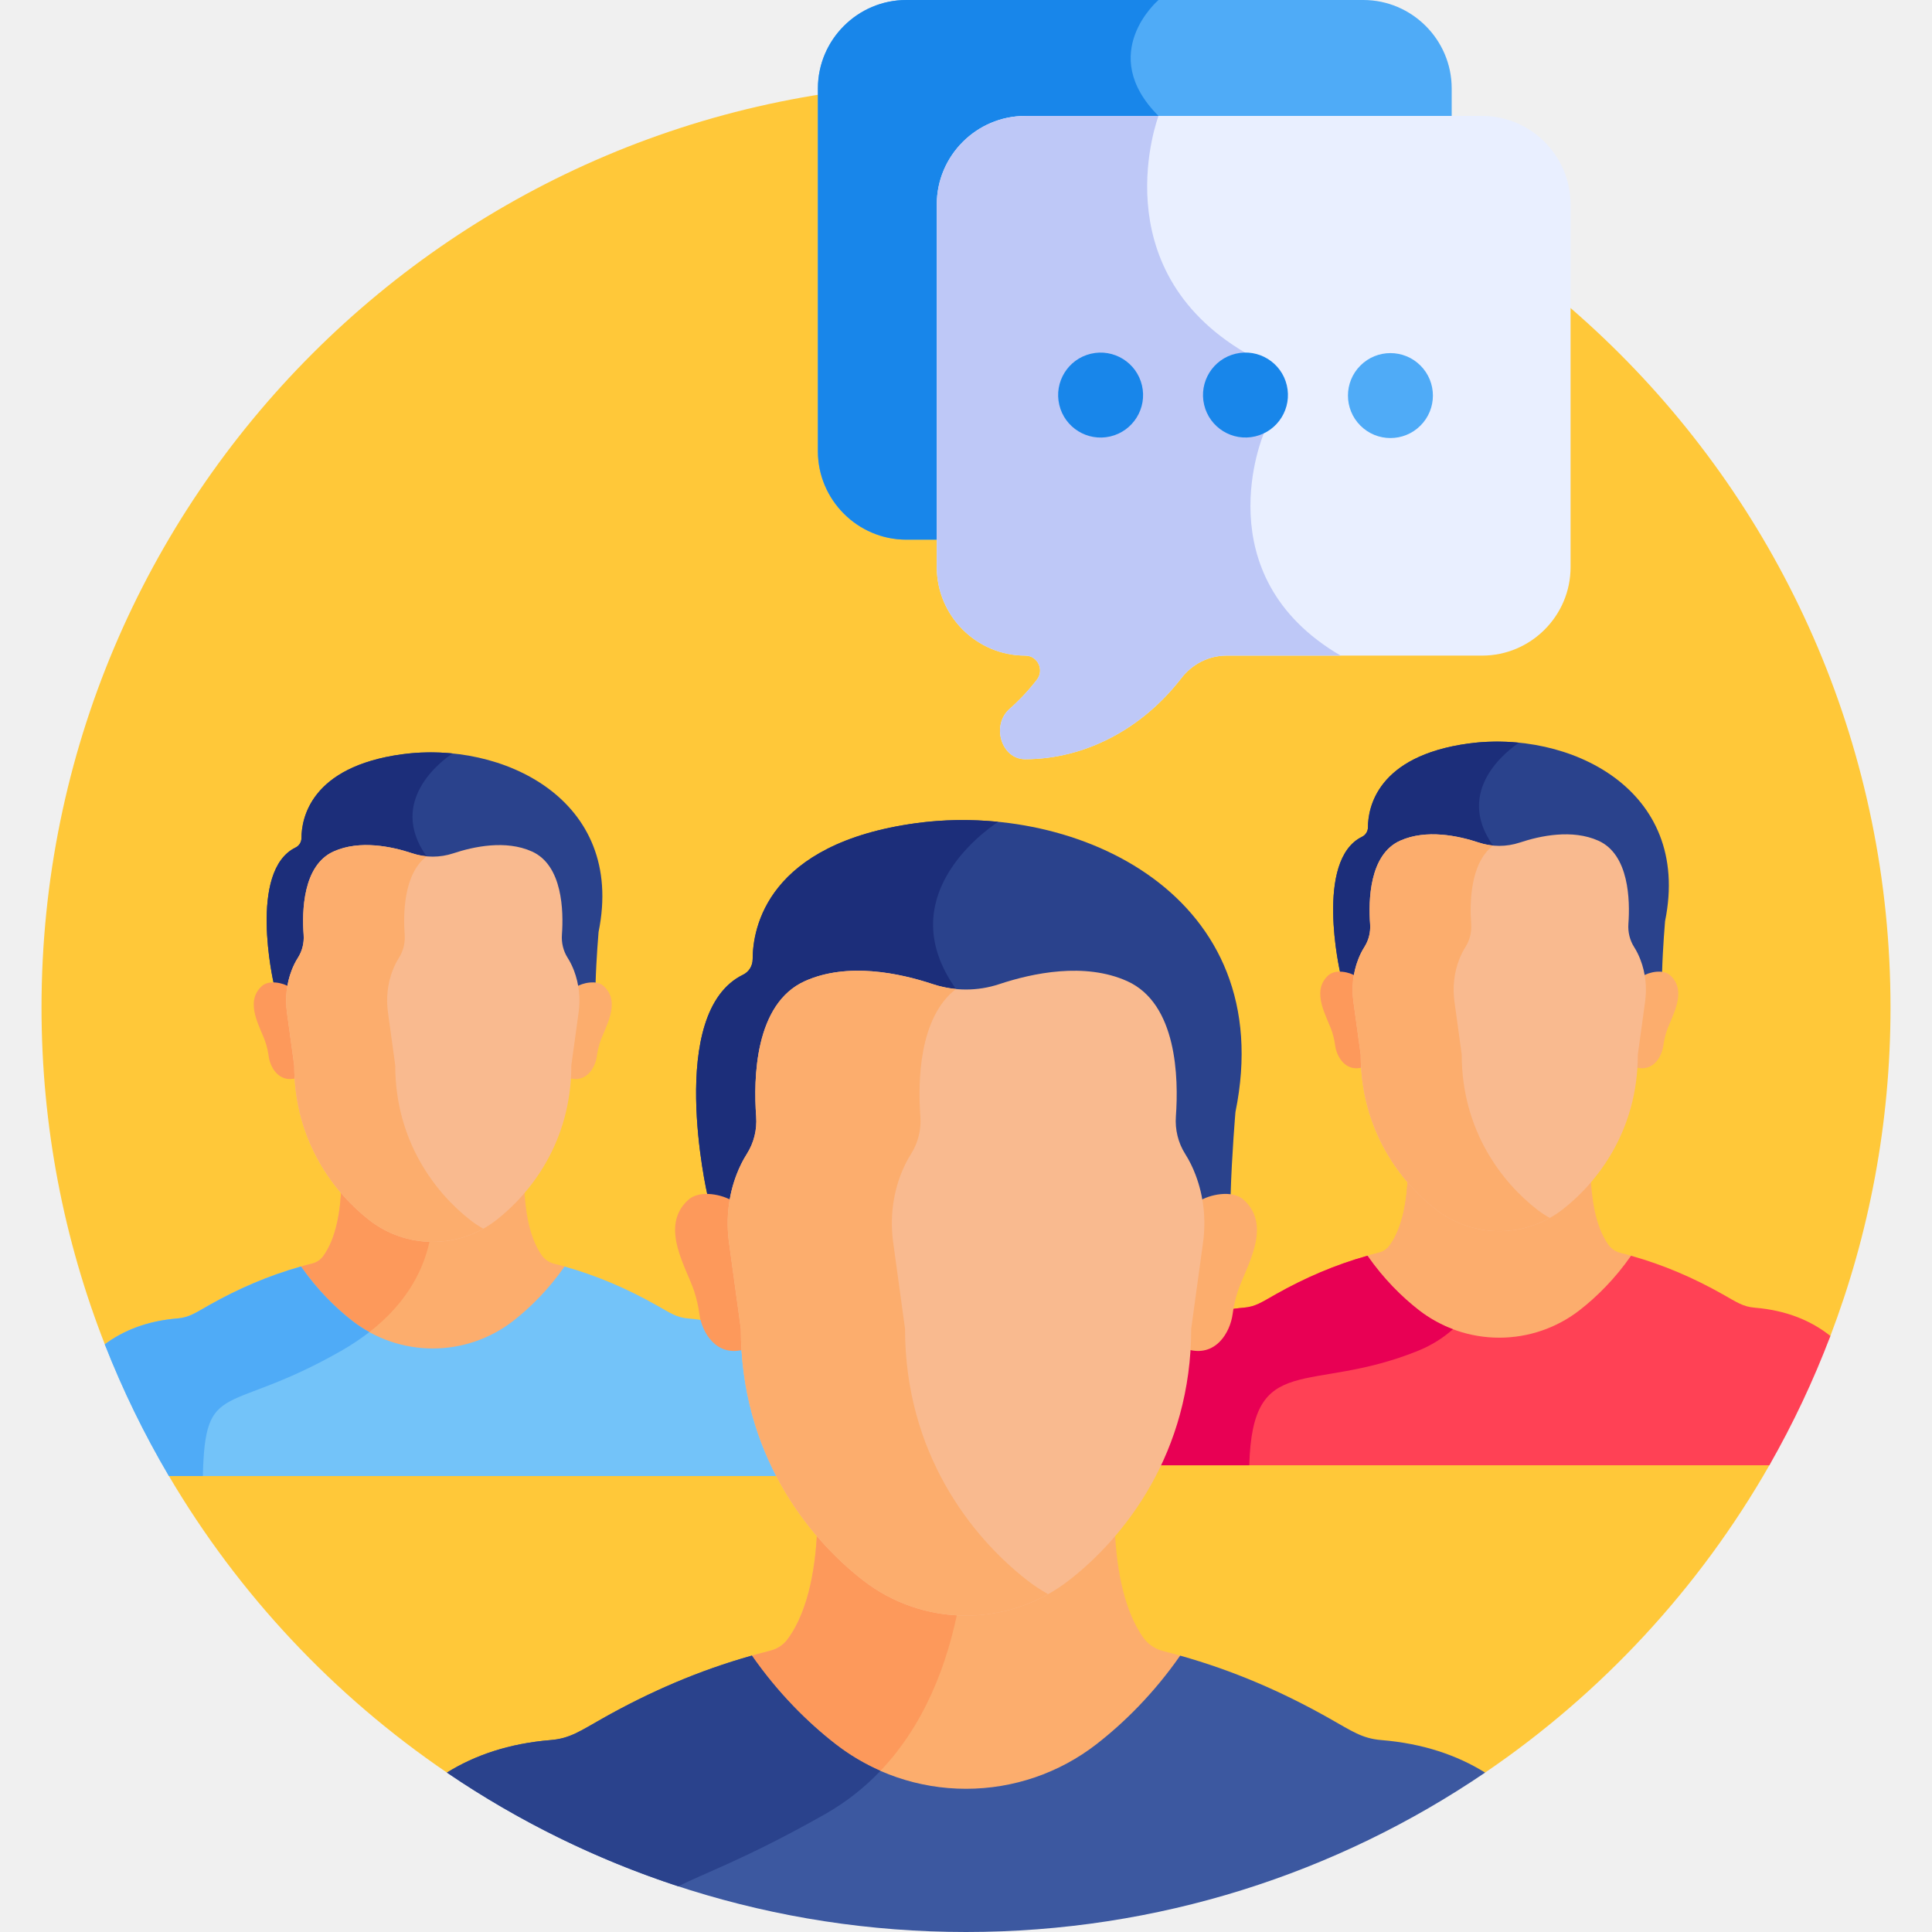
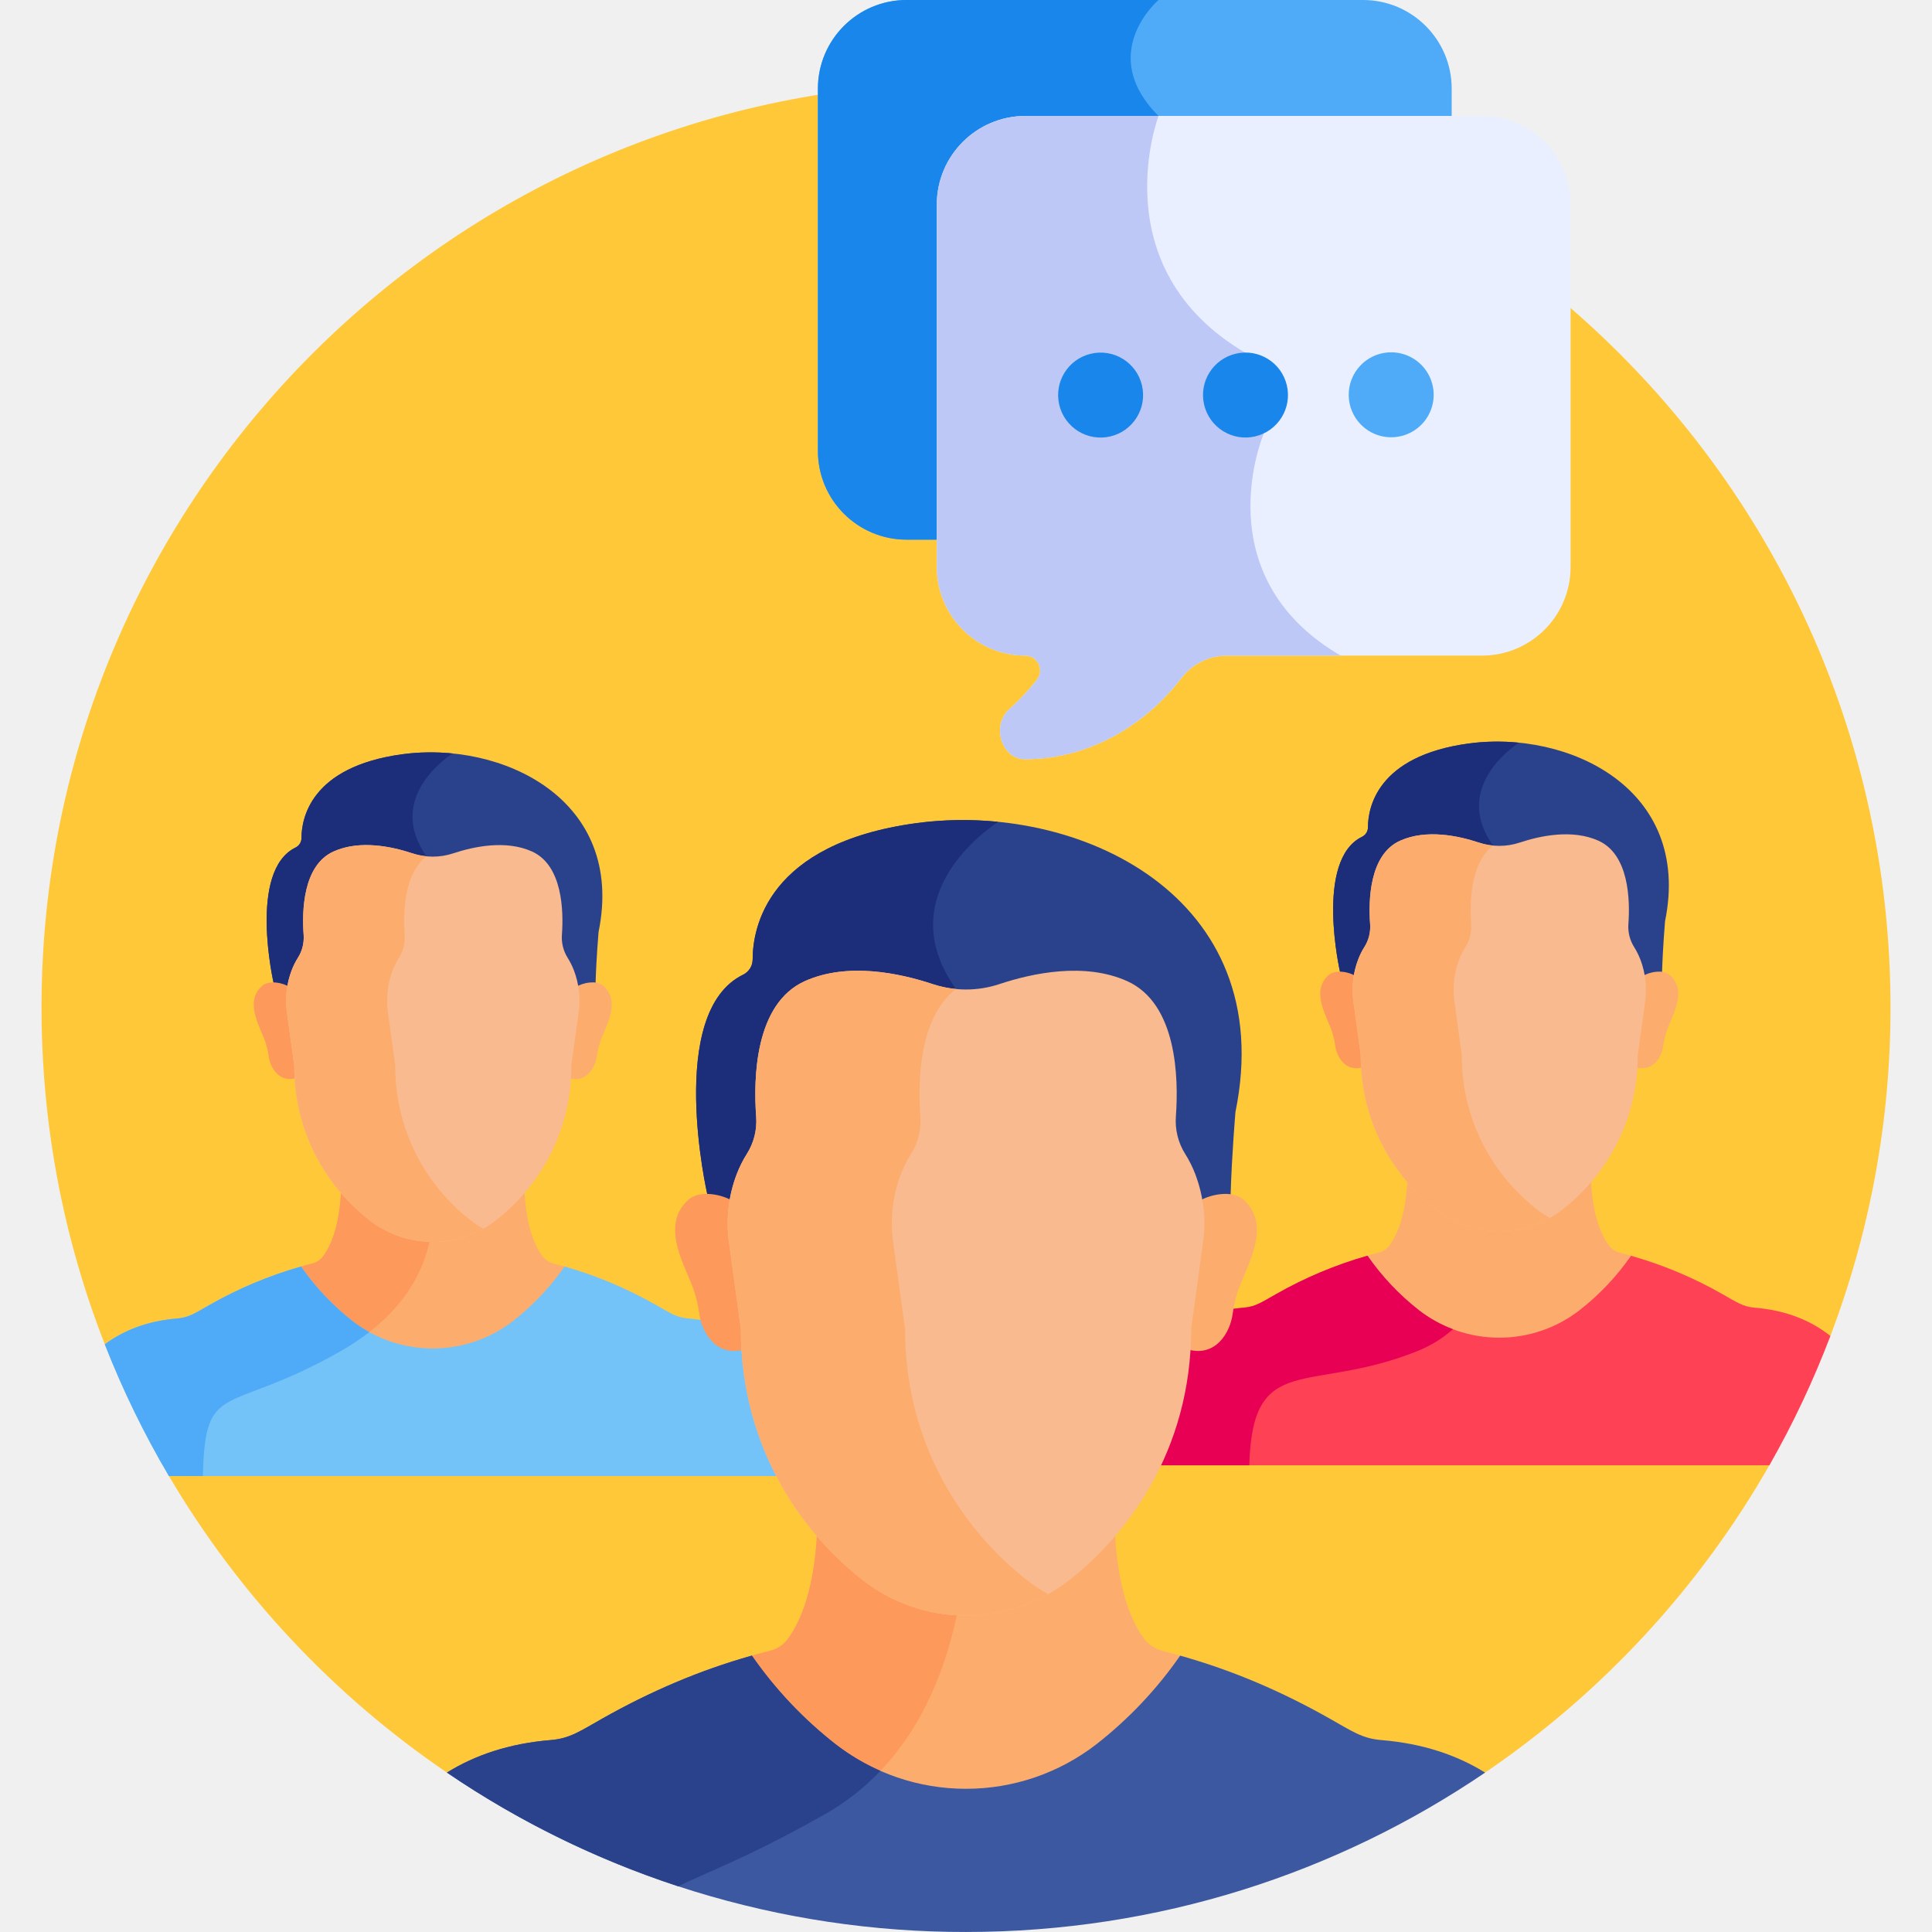
- <svg xmlns="http://www.w3.org/2000/svg" width="92" height="92" viewBox="0 0 92 92" fill="none">
+ <svg xmlns="http://www.w3.org/2000/svg" width="92" height="92" fill="none">
  <g clip-path="url(#clip0)">
-     <path d="M4.991 64.014L8.045 70.288C11.362 75.918 15.893 80.745 21.281 84.408H70.72C76.271 80.634 80.915 75.625 84.255 69.775L87.161 63.617C89.01 58.756 90.024 53.485 90.024 47.976C90.024 23.662 70.314 3.952 46 3.952C21.687 3.952 1.977 23.662 1.977 47.976C1.977 53.635 3.046 59.044 4.991 64.014Z" fill="#FFC839" />
-     <path d="M67.432 62.484C68.562 63.362 69.956 63.838 71.392 63.838C72.828 63.838 74.222 63.362 75.352 62.484C76.186 61.837 77.074 60.957 77.853 59.849C77.629 59.784 77.402 59.722 77.172 59.664C76.932 59.604 76.721 59.46 76.585 59.268C75.958 58.382 75.784 57.014 75.75 56.022C75.31 56.534 74.848 56.963 74.406 57.306C72.636 58.681 70.146 58.679 68.378 57.306C67.937 56.963 67.475 56.534 67.035 56.022C67 57.036 66.819 58.444 66.157 59.326C66.044 59.477 65.87 59.6 65.661 59.651C65.415 59.712 65.172 59.779 64.932 59.85C65.711 60.957 66.599 61.837 67.432 62.484Z" fill="#FCAD6D" />
-     <path d="M68.378 57.306C67.937 56.963 67.475 56.534 67.035 56.022C67 57.036 66.819 58.444 66.157 59.326C66.044 59.477 65.87 59.6 65.661 59.651C65.415 59.712 65.172 59.779 64.932 59.85C65.711 60.957 66.599 61.838 67.432 62.485C67.93 62.871 68.48 63.18 69.062 63.405C70.622 62.097 71.25 60.117 71.469 58.333C70.379 58.35 69.284 58.009 68.378 57.306Z" fill="#FCAD6D" />
-     <path d="M87.162 63.617C86.255 62.896 85.081 62.396 83.56 62.271C82.998 62.225 82.698 62.007 82.036 61.634C80.655 60.855 79.226 60.234 77.668 59.798C76.907 60.891 76.034 61.757 75.217 62.392C74.126 63.239 72.78 63.699 71.394 63.699C70.007 63.699 68.661 63.239 67.57 62.392C66.752 61.757 65.879 60.891 65.118 59.797C63.567 60.232 62.128 60.857 60.751 61.634C60.088 62.007 59.789 62.225 59.227 62.271C54.446 62.662 53.08 66.76 52.727 69.775H84.256C85.377 67.812 86.349 65.754 87.162 63.617Z" fill="#FF4155" />
-     <path d="M67.508 64.331C68.166 64.066 68.721 63.712 69.187 63.297C68.609 63.078 68.062 62.775 67.569 62.392C66.751 61.757 65.878 60.891 65.117 59.797C63.566 60.232 62.127 60.857 60.75 61.634C60.087 62.007 59.788 62.225 59.226 62.271C54.445 62.662 53.079 66.76 52.727 69.775H59.489C59.641 64.285 62.332 66.418 67.508 64.331Z" fill="#E80054" />
-     <path d="M16.721 62.949C17.83 63.81 19.199 64.278 20.608 64.278C22.018 64.278 23.386 63.81 24.495 62.949C25.32 62.308 26.2 61.435 26.97 60.335C26.778 60.28 26.584 60.227 26.388 60.178C26.148 60.118 25.937 59.973 25.801 59.781C25.174 58.896 25 57.528 24.966 56.535C24.526 57.048 24.064 57.477 23.622 57.819C21.852 59.194 19.362 59.192 17.594 57.819C17.153 57.477 16.691 57.048 16.251 56.535C16.216 57.55 16.035 58.957 15.373 59.84C15.26 59.99 15.086 60.114 14.877 60.165C14.665 60.218 14.454 60.274 14.246 60.334C15.015 61.434 15.896 62.308 16.721 62.949Z" fill="#FCAD6D" />
-     <path d="M20.508 58.845C19.476 58.824 18.451 58.483 17.594 57.818C17.153 57.476 16.691 57.047 16.251 56.534C16.216 57.549 16.035 58.956 15.373 59.839C15.26 59.989 15.086 60.112 14.877 60.164C14.665 60.217 14.454 60.273 14.246 60.333C15.016 61.434 15.896 62.307 16.721 62.948C16.977 63.147 17.247 63.323 17.528 63.479C19.499 61.973 20.261 60.26 20.508 58.845Z" fill="#FD995B" />
-     <path d="M32.774 62.785C32.212 62.739 31.913 62.521 31.25 62.147C29.87 61.369 28.44 60.748 26.883 60.311C26.122 61.405 25.249 62.271 24.431 62.906C23.34 63.753 21.994 64.213 20.608 64.213C19.221 64.213 17.875 63.753 16.784 62.906C15.967 62.271 15.093 61.404 14.332 60.31C12.781 60.746 11.342 61.371 9.965 62.147C9.303 62.521 9.004 62.739 8.441 62.785C7.003 62.903 5.876 63.357 4.99 64.015C5.844 66.197 6.869 68.293 8.045 70.289H39.273C38.921 67.273 37.556 63.176 32.774 62.785Z" fill="#73C3F9" />
-     <path d="M9.66 70.289C9.768 65.631 10.76 67.456 16.237 64.332C16.742 64.044 17.189 63.743 17.587 63.434C17.308 63.279 17.039 63.103 16.784 62.906C15.967 62.271 15.093 61.404 14.332 60.31C12.781 60.746 11.342 61.371 9.965 62.147C9.303 62.521 9.004 62.739 8.441 62.785C7.003 62.903 5.876 63.357 4.99 64.015C5.844 66.197 6.869 68.293 8.045 70.289H9.66Z" fill="#4FABF7" />
-     <path d="M39.516 83.24C41.366 84.676 43.649 85.456 46.001 85.456C48.352 85.456 50.634 84.676 52.484 83.24C53.844 82.184 55.293 80.748 56.565 78.944C56.179 78.831 55.789 78.722 55.393 78.623C55.003 78.525 54.661 78.291 54.44 77.979C53.42 76.54 53.137 74.316 53.082 72.703C52.366 73.536 51.616 74.233 50.898 74.79C48.022 77.024 43.975 77.021 41.102 74.79C40.385 74.233 39.634 73.536 38.918 72.703C38.862 74.352 38.568 76.639 37.492 78.074C37.308 78.318 37.026 78.518 36.686 78.602C36.264 78.707 35.848 78.823 35.435 78.945C36.708 80.748 38.157 82.184 39.516 83.24Z" fill="#FCAD6D" />
-     <path d="M45.654 76.457C44.04 76.387 42.443 75.832 41.102 74.79C40.385 74.233 39.634 73.536 38.918 72.703C38.862 74.352 38.568 76.639 37.492 78.074C37.308 78.318 37.026 78.518 36.686 78.602C36.264 78.707 35.848 78.823 35.435 78.945C36.708 80.748 38.157 82.184 39.516 83.24C40.195 83.766 40.932 84.204 41.709 84.548C44.037 82.231 45.144 79.158 45.654 76.457Z" fill="#FD995B" />
-     <path d="M63.295 81.824C61.052 80.558 58.729 79.549 56.198 78.84C54.961 80.617 53.542 82.025 52.214 83.056C50.441 84.433 48.254 85.181 46.001 85.181C43.747 85.181 41.559 84.433 39.787 83.056C38.458 82.024 37.039 80.616 35.803 78.839C33.282 79.547 30.943 80.562 28.705 81.824C27.628 82.431 27.142 82.785 26.228 82.86C24.235 83.023 22.61 83.584 21.281 84.409C28.328 89.199 36.837 92 46 92C55.164 92 63.673 89.199 70.72 84.409C69.391 83.584 67.766 83.023 65.772 82.86C64.859 82.785 64.373 82.431 63.295 81.824Z" fill="#3C58A0" />
-     <path d="M39.787 83.056C38.458 82.024 37.039 80.616 35.803 78.839C33.282 79.547 30.943 80.562 28.705 81.824C27.628 82.431 27.142 82.785 26.228 82.86C24.235 83.023 22.61 83.584 21.281 84.409C24.651 86.699 28.355 88.534 32.305 89.826C33.397 89.246 35.443 88.563 39.274 86.396C40.305 85.813 41.18 85.11 41.925 84.328C41.167 83.995 40.448 83.57 39.787 83.056Z" fill="#2A428C" />
-     <path d="M44.879 10C44.879 7.685 46.773 5.791 49.088 5.791H69.128V4.209C69.128 1.894 67.234 0 64.919 0H43.157C40.842 0 38.948 1.894 38.948 4.209V21.488C38.948 23.803 40.842 25.697 43.157 25.697H44.878V10H44.879Z" fill="#4FABF7" />
-     <path d="M55.168 0H43.157C40.842 0 38.948 1.894 38.948 4.209V21.488C38.948 23.803 40.842 25.697 43.157 25.697H44.878V10C44.878 7.685 46.772 5.791 49.087 5.791H55.079C55.132 5.617 55.168 5.522 55.168 5.522C52.182 2.536 55.168 0 55.168 0V0Z" fill="#1886EA" />
-     <path d="M70.58 5.521H48.819C46.504 5.521 44.609 7.416 44.609 9.731V27.01C44.609 29.325 46.504 31.219 48.819 31.219C49.41 31.219 49.738 31.898 49.376 32.366C48.991 32.865 48.559 33.33 48.079 33.753C47.184 34.541 47.687 36.158 48.822 36.154C51.707 36.145 54.411 34.681 56.252 32.296C56.769 31.625 57.556 31.219 58.403 31.219H70.58C72.895 31.219 74.789 29.325 74.789 27.009V9.731C74.79 7.416 72.895 5.521 70.58 5.521Z" fill="#E9EFFF" />
-     <path d="M48.819 5.522C46.504 5.522 44.609 7.416 44.609 9.731V27.01C44.609 29.325 46.504 31.219 48.819 31.219C49.41 31.219 49.738 31.898 49.376 32.367C48.991 32.865 48.559 33.331 48.079 33.753C47.184 34.542 47.687 36.158 48.822 36.155C51.707 36.146 54.411 34.681 56.252 32.296C56.769 31.625 57.556 31.219 58.403 31.219H63.84C57.299 27.397 60.173 20.664 60.173 20.664L59.318 16.808C52.418 12.762 55.167 5.521 55.167 5.521H48.819V5.522Z" fill="#BEC8F7" />
-     <path d="M52.875 20.782C53.962 20.525 54.635 19.435 54.378 18.348C54.121 17.261 53.032 16.588 51.945 16.845C50.858 17.102 50.185 18.192 50.442 19.279C50.699 20.366 51.788 21.038 52.875 20.782Z" fill="#1886EA" />
-     <path d="M59.774 20.78C60.861 20.523 61.533 19.433 61.276 18.346C61.02 17.259 59.93 16.586 58.843 16.843C57.756 17.1 57.083 18.19 57.34 19.277C57.597 20.364 58.687 21.037 59.774 20.78Z" fill="#1886EA" />
-     <path d="M67.641 20.267C68.431 19.477 68.431 18.197 67.641 17.407C66.851 16.617 65.57 16.617 64.781 17.407C63.991 18.197 63.991 19.477 64.781 20.267C65.57 21.057 66.851 21.057 67.641 20.267Z" fill="#4FABF7" />
-     <path d="M43.632 39.197C36.52 40.166 35.844 44.199 35.841 45.678C35.84 45.989 35.668 46.276 35.389 46.412C31.69 48.212 33.684 56.885 33.684 56.885C34.056 56.91 34.613 57.229 34.903 57.369C34.974 56.927 35.09 56.492 35.254 56.071C35.379 55.751 35.535 55.427 35.73 55.121C36.068 54.59 36.222 53.964 36.176 53.338C36.043 51.529 35.939 48.132 38.327 47.057C40.351 46.147 42.833 46.674 44.416 47.2C45.444 47.542 46.557 47.542 47.585 47.2C49.168 46.674 51.65 46.147 53.674 47.057C56.056 48.129 55.958 51.509 55.826 53.323C55.781 53.954 55.93 54.586 56.271 55.121C56.472 55.437 56.632 55.772 56.759 56.102C56.916 56.513 57.029 56.938 57.098 57.369C57.464 57.192 58.154 56.831 58.601 56.894C58.656 54.997 58.831 52.953 58.831 52.953C60.939 42.63 51.29 38.154 43.632 39.197Z" fill="#2A428C" />
-     <path d="M43.632 39.198C36.52 40.167 35.844 44.199 35.841 45.679C35.84 45.989 35.668 46.276 35.389 46.412C31.69 48.212 33.684 56.885 33.684 56.885C34.056 56.91 34.613 57.229 34.903 57.37C34.974 56.928 35.09 56.492 35.254 56.072C35.379 55.751 35.535 55.427 35.73 55.122C36.068 54.591 36.222 53.965 36.176 53.339C36.043 51.529 35.939 48.132 38.327 47.057C40.351 46.147 42.833 46.674 44.416 47.2C44.849 47.344 45.297 47.424 45.748 47.447C45.678 47.328 45.605 47.211 45.522 47.095C42.471 42.806 46.712 39.681 47.531 39.135C46.218 39.005 44.898 39.025 43.632 39.198Z" fill="#1C2E7A" />
-     <path d="M59.232 57.14C58.678 56.633 57.575 56.89 57.098 57.201C57.202 57.852 57.208 58.517 57.118 59.175L56.555 63.275C56.555 63.606 56.544 63.93 56.525 64.249C57.898 64.663 58.58 63.431 58.695 62.585C58.744 62.221 58.825 61.862 58.937 61.512C59.303 60.371 60.62 58.412 59.232 57.14Z" fill="#FCAD6D" />
-     <path d="M32.769 57.14C33.323 56.633 34.426 56.89 34.903 57.201C34.799 57.852 34.793 58.517 34.883 59.175L35.446 63.275C35.446 63.606 35.457 63.93 35.476 64.249C34.103 64.663 33.421 63.431 33.306 62.585C33.257 62.221 33.176 61.862 33.064 61.512C32.699 60.371 31.381 58.412 32.769 57.14Z" fill="#FD995B" />
-     <path d="M56.927 55.934C56.801 55.603 56.641 55.269 56.44 54.953C56.099 54.418 55.949 53.785 55.995 53.154C56.126 51.34 56.056 47.792 53.674 46.72C51.651 45.81 49.169 46.337 47.586 46.863C46.558 47.205 45.444 47.205 44.416 46.863C42.833 46.337 40.351 45.81 38.328 46.72C35.939 47.795 35.875 51.361 36.008 53.17C36.054 53.796 35.9 54.422 35.562 54.953C35.367 55.259 35.211 55.582 35.086 55.903C34.681 56.943 34.563 58.07 34.715 59.174L35.278 63.275C35.278 69.172 38.425 73.179 41.103 75.258C42.5 76.343 44.225 76.933 46.001 76.933C47.777 76.933 49.502 76.344 50.899 75.258C53.576 73.179 56.724 69.171 56.724 63.275L57.287 59.175C57.436 58.082 57.323 56.965 56.927 55.934Z" fill="#F9BA8F" />
-     <path d="M48.922 75.258C46.245 73.179 43.097 69.171 43.097 63.275L42.534 59.174C42.382 58.07 42.501 56.943 42.905 55.903C43.03 55.582 43.186 55.259 43.381 54.953C43.719 54.422 43.873 53.796 43.827 53.17C43.707 51.534 43.748 48.462 45.523 47.094C45.148 47.059 44.777 46.983 44.416 46.863C42.833 46.337 40.351 45.81 38.328 46.72C35.939 47.795 35.875 51.361 36.008 53.17C36.054 53.796 35.9 54.422 35.562 54.953C35.367 55.259 35.211 55.582 35.086 55.903C34.681 56.943 34.563 58.07 34.715 59.174L35.278 63.275C35.278 69.172 38.425 73.179 41.103 75.258C42.5 76.343 44.225 76.933 46.001 76.933C47.378 76.933 48.724 76.577 49.911 75.912C49.567 75.719 49.236 75.502 48.922 75.258Z" fill="#FCAD6D" />
-     <path d="M69.935 35.404C65.559 36.001 65.143 38.482 65.141 39.392C65.14 39.583 65.034 39.76 64.863 39.844C62.587 40.951 63.814 46.288 63.814 46.288C64.042 46.304 64.385 46.5 64.564 46.587C64.607 46.314 64.679 46.047 64.78 45.788C64.856 45.591 64.952 45.392 65.072 45.203C65.281 44.877 65.375 44.491 65.347 44.106C65.265 42.992 65.201 40.902 66.671 40.241C67.916 39.681 69.443 40.005 70.417 40.329C71.05 40.539 71.735 40.539 72.368 40.329C73.342 40.005 74.869 39.681 76.114 40.241C77.58 40.9 77.52 42.98 77.439 44.096C77.411 44.485 77.503 44.874 77.713 45.203C77.837 45.397 77.935 45.603 78.013 45.807C78.11 46.06 78.179 46.321 78.221 46.586C78.446 46.477 78.871 46.255 79.147 46.294C79.18 45.127 79.288 43.869 79.288 43.869C80.585 37.517 74.647 34.762 69.935 35.404Z" fill="#2A428C" />
-     <path d="M69.935 35.405C65.559 36.001 65.143 38.483 65.141 39.393C65.14 39.584 65.034 39.761 64.863 39.844C62.587 40.952 63.814 46.289 63.814 46.289C64.042 46.304 64.385 46.501 64.564 46.587C64.607 46.315 64.679 46.047 64.78 45.789C64.856 45.591 64.952 45.392 65.072 45.204C65.281 44.877 65.375 44.492 65.347 44.107C65.265 42.993 65.201 40.903 66.671 40.241C67.916 39.681 69.443 40.005 70.417 40.33C70.684 40.418 70.96 40.467 71.237 40.481C71.194 40.408 71.149 40.336 71.098 40.265C69.221 37.626 71.831 35.703 72.335 35.367C71.527 35.286 70.714 35.299 69.935 35.405Z" fill="#1C2E7A" />
-     <path d="M79.536 46.446C79.195 46.133 78.516 46.291 78.222 46.483C78.287 46.883 78.29 47.293 78.235 47.698L77.888 50.221C77.888 50.424 77.882 50.624 77.87 50.82C78.715 51.075 79.135 50.316 79.205 49.796C79.236 49.572 79.285 49.351 79.354 49.135C79.579 48.434 80.39 47.228 79.536 46.446Z" fill="#FCAD6D" />
-     <path d="M63.251 46.446C63.592 46.133 64.271 46.291 64.564 46.483C64.5 46.883 64.496 47.293 64.552 47.698L64.898 50.221C64.898 50.424 64.905 50.624 64.916 50.82C64.072 51.075 63.652 50.316 63.581 49.796C63.551 49.572 63.501 49.351 63.432 49.135C63.207 48.434 62.397 47.228 63.251 46.446Z" fill="#FD995B" />
-     <path d="M78.117 45.704C78.039 45.5 77.941 45.294 77.817 45.1C77.608 44.771 77.515 44.381 77.543 43.993C77.624 42.877 77.581 40.693 76.115 40.034C74.87 39.474 73.343 39.798 72.369 40.122C71.736 40.332 71.051 40.332 70.418 40.122C69.444 39.798 67.917 39.474 66.672 40.034C65.202 40.695 65.162 42.889 65.244 44.003C65.272 44.388 65.178 44.773 64.969 45.1C64.849 45.288 64.753 45.487 64.677 45.685C64.428 46.324 64.355 47.018 64.448 47.698L64.795 50.221C64.795 53.849 66.732 56.316 68.379 57.595C69.239 58.263 70.3 58.626 71.393 58.626C72.486 58.626 73.547 58.263 74.407 57.595C76.055 56.316 77.991 53.849 77.991 50.221L78.338 47.698C78.431 47.025 78.361 46.338 78.117 45.704Z" fill="#F9BA8F" />
-     <path d="M73.191 57.595C71.543 56.316 69.606 53.85 69.606 50.221L69.26 47.698C69.167 47.018 69.239 46.325 69.488 45.685C69.565 45.488 69.661 45.288 69.781 45.1C69.989 44.773 70.084 44.388 70.056 44.003C69.982 42.996 70.007 41.106 71.099 40.264C70.869 40.242 70.64 40.196 70.418 40.122C69.444 39.798 67.917 39.474 66.672 40.034C65.202 40.695 65.162 42.889 65.244 44.003C65.272 44.388 65.178 44.773 64.969 45.1C64.849 45.288 64.753 45.487 64.677 45.685C64.428 46.324 64.355 47.018 64.448 47.698L64.795 50.221C64.795 53.849 66.732 56.316 68.379 57.595C69.239 58.263 70.3 58.626 71.393 58.626C72.241 58.626 73.069 58.407 73.799 57.997C73.588 57.879 73.384 57.745 73.191 57.595Z" fill="#FCAD6D" />
-     <path d="M19.15 35.917C14.774 36.513 14.358 38.995 14.356 39.905C14.355 40.096 14.249 40.273 14.078 40.356C11.801 41.464 13.029 46.801 13.029 46.801C13.257 46.816 13.6 47.013 13.779 47.099C13.822 46.827 13.894 46.559 13.994 46.301C14.071 46.103 14.167 45.904 14.287 45.716C14.495 45.389 14.59 45.004 14.562 44.619C14.48 43.505 14.416 41.415 15.886 40.754C17.131 40.193 18.658 40.518 19.632 40.842C20.265 41.052 20.95 41.052 21.583 40.842C22.557 40.518 24.084 40.193 25.329 40.754C26.795 41.413 26.735 43.493 26.654 44.609C26.625 44.997 26.718 45.387 26.928 45.716C27.051 45.91 27.15 46.116 27.228 46.319C27.325 46.572 27.393 46.834 27.436 47.099C27.661 46.99 28.086 46.768 28.361 46.807C28.395 45.64 28.503 44.381 28.503 44.381C29.8 38.029 23.862 35.275 19.15 35.917Z" fill="#2A428C" />
-     <path d="M19.15 35.918C14.774 36.514 14.358 38.995 14.356 39.906C14.355 40.097 14.249 40.273 14.078 40.357C11.801 41.464 13.029 46.802 13.029 46.802C13.257 46.817 13.6 47.013 13.779 47.1C13.822 46.828 13.894 46.56 13.994 46.301C14.071 46.104 14.167 45.905 14.287 45.717C14.495 45.39 14.59 45.005 14.562 44.619C14.48 43.506 14.416 41.415 15.886 40.754C17.131 40.194 18.658 40.518 19.632 40.842C19.899 40.931 20.175 40.98 20.452 40.994C20.409 40.921 20.364 40.848 20.313 40.777C18.436 38.138 21.046 36.215 21.549 35.879C20.741 35.799 19.929 35.811 19.15 35.918Z" fill="#1C2E7A" />
-     <path d="M28.75 46.958C28.409 46.646 27.73 46.804 27.436 46.995C27.5 47.396 27.504 47.806 27.449 48.21L27.102 50.733C27.102 50.937 27.096 51.136 27.084 51.333C27.929 51.587 28.348 50.829 28.419 50.309C28.449 50.084 28.499 49.864 28.568 49.648C28.793 48.946 29.604 47.741 28.75 46.958Z" fill="#FCAD6D" />
-     <path d="M12.466 46.958C12.806 46.646 13.486 46.804 13.779 46.995C13.715 47.396 13.711 47.806 13.767 48.21L14.113 50.733C14.113 50.937 14.12 51.136 14.131 51.333C13.287 51.587 12.867 50.829 12.796 50.309C12.766 50.084 12.716 49.864 12.647 49.648C12.422 48.946 11.611 47.741 12.466 46.958Z" fill="#FD995B" />
-     <path d="M27.332 46.216C27.254 46.013 27.156 45.807 27.032 45.612C26.822 45.283 26.73 44.894 26.758 44.506C26.839 43.39 26.796 41.206 25.33 40.547C24.085 39.986 22.558 40.311 21.584 40.635C20.951 40.845 20.265 40.845 19.633 40.635C18.659 40.311 17.132 39.986 15.886 40.547C14.417 41.208 14.377 43.402 14.459 44.516C14.487 44.901 14.393 45.286 14.184 45.613C14.064 45.801 13.968 46 13.892 46.197C13.643 46.837 13.57 47.531 13.663 48.21L14.01 50.734C14.01 54.362 15.946 56.828 17.594 58.108C18.454 58.776 19.515 59.138 20.608 59.138C21.701 59.138 22.762 58.776 23.622 58.108C25.27 56.828 27.206 54.362 27.206 50.734L27.553 48.211C27.645 47.538 27.575 46.851 27.332 46.216Z" fill="#F9BA8F" />
-     <path d="M22.405 58.107C20.758 56.827 18.821 54.361 18.821 50.733L18.475 48.209C18.381 47.53 18.454 46.836 18.703 46.196C18.78 45.999 18.876 45.8 18.996 45.612C19.204 45.285 19.299 44.9 19.271 44.514C19.197 43.508 19.222 41.618 20.314 40.776C20.084 40.754 19.855 40.708 19.633 40.634C18.659 40.31 17.132 39.985 15.886 40.546C14.417 41.207 14.377 43.401 14.459 44.514C14.487 44.9 14.393 45.285 14.184 45.612C14.064 45.8 13.968 45.999 13.892 46.196C13.643 46.836 13.57 47.53 13.663 48.209L14.01 50.733C14.01 54.361 15.946 56.827 17.594 58.107C18.454 58.775 19.515 59.137 20.608 59.137C21.455 59.137 22.283 58.918 23.014 58.509C22.802 58.391 22.598 58.257 22.405 58.107Z" fill="#FCAD6D" />
+     <path d="M4.99 64.014l3.055 6.274a44.25 44.25 0 0013.236 14.12H70.72a44.246 44.246 0 0013.535-14.633l2.906-6.159a43.915 43.915 0 002.863-15.64c0-24.314-19.71-44.024-44.024-44.024-24.313 0-44.023 19.71-44.023 44.024 0 5.66 1.069 11.069 3.014 16.038z" fill="#FFC839" />
+     <path d="M67.432 62.484a6.456 6.456 0 003.96 1.354c1.436 0 2.83-.476 3.96-1.354a12.372 12.372 0 002.501-2.635 18.26 18.26 0 00-.68-.185 1.03 1.03 0 01-.588-.396c-.627-.886-.801-2.254-.835-3.246a9.32 9.32 0 01-1.344 1.284 4.923 4.923 0 01-6.028 0 9.32 9.32 0 01-1.343-1.284c-.035 1.014-.216 2.422-.878 3.304a.892.892 0 01-.496.325 17.41 17.41 0 00-.73.199 12.37 12.37 0 002.501 2.634z" fill="#FCAD6D" />
+     <path d="M68.378 57.306a9.32 9.32 0 01-1.343-1.284c-.035 1.014-.216 2.422-.878 3.304a.892.892 0 01-.496.325 17.41 17.41 0 00-.73.199 12.374 12.374 0 002.501 2.635 6.432 6.432 0 001.63.92c1.56-1.308 2.188-3.288 2.407-5.072a4.907 4.907 0 01-3.09-1.027z" fill="#FCAD6D" />
+     <path d="M87.162 63.617c-.907-.72-2.081-1.221-3.602-1.346-.562-.046-.862-.264-1.524-.637a19.5 19.5 0 00-4.368-1.836 11.937 11.937 0 01-2.451 2.594 6.235 6.235 0 01-3.823 1.307 6.235 6.235 0 01-3.824-1.307 11.945 11.945 0 01-2.452-2.595 19.664 19.664 0 00-4.367 1.837c-.663.373-.962.591-1.524.637-4.781.391-6.147 4.489-6.5 7.504h31.53a43.853 43.853 0 002.905-6.159z" fill="#FF4155" />
+     <path d="M67.508 64.33a5.723 5.723 0 001.68-1.033 6.204 6.204 0 01-1.62-.905 11.945 11.945 0 01-2.45-2.595 19.663 19.663 0 00-4.368 1.837c-.663.373-.962.591-1.524.637-4.781.391-6.147 4.489-6.5 7.504h6.763c.152-5.49 2.843-3.357 8.02-5.444z" fill="#E80054" />
+     <path d="M16.721 62.949a6.338 6.338 0 003.887 1.329c1.41 0 2.778-.468 3.887-1.33a12.136 12.136 0 002.475-2.613 18.69 18.69 0 00-.582-.157 1.03 1.03 0 01-.587-.397c-.627-.885-.801-2.253-.835-3.246a9.32 9.32 0 01-1.344 1.284 4.923 4.923 0 01-6.028 0 9.31 9.31 0 01-1.343-1.284c-.035 1.015-.216 2.422-.878 3.305a.89.89 0 01-.496.325c-.212.053-.423.11-.63.169a12.15 12.15 0 002.474 2.615z" fill="#FCAD6D" />
+     <path d="M20.508 58.845a4.903 4.903 0 01-2.914-1.027 9.31 9.31 0 01-1.343-1.284c-.035 1.015-.216 2.422-.878 3.305a.892.892 0 01-.496.325c-.212.053-.423.11-.63.169.769 1.1 1.65 1.974 2.474 2.615.256.199.526.375.807.531 1.97-1.506 2.733-3.219 2.98-4.634z" fill="#FD995B" />
+     <path d="M32.774 62.785c-.562-.046-.861-.264-1.524-.638-1.38-.778-2.81-1.4-4.367-1.836a11.944 11.944 0 01-2.452 2.595 6.235 6.235 0 01-3.823 1.307 6.236 6.236 0 01-3.824-1.307 11.939 11.939 0 01-2.451-2.596 19.673 19.673 0 00-4.368 1.837c-.662.374-.961.592-1.524.638-1.438.118-2.565.572-3.45 1.23a43.838 43.838 0 003.054 6.274h31.228c-.352-3.016-1.718-7.113-6.499-7.504z" fill="#73C3F9" />
+     <path d="M9.66 70.289c.108-4.658 1.1-2.834 6.577-5.957.505-.288.952-.59 1.35-.898a6.2 6.2 0 01-.803-.528 11.938 11.938 0 01-2.451-2.596 19.692 19.692 0 00-4.368 1.837c-.662.374-.961.592-1.524.638-1.438.118-2.565.572-3.45 1.23a43.845 43.845 0 003.054 6.274H9.66z" fill="#4FABF7" />
+     <path d="M39.516 83.24a10.573 10.573 0 006.485 2.216c2.35 0 4.633-.78 6.483-2.216a20.256 20.256 0 004.081-4.296 30.217 30.217 0 00-1.172-.321 1.674 1.674 0 01-.953-.644c-1.02-1.439-1.303-3.663-1.358-5.276a15.136 15.136 0 01-2.184 2.087 8.002 8.002 0 01-9.796 0 15.136 15.136 0 01-2.184-2.087c-.056 1.649-.35 3.936-1.426 5.37a1.45 1.45 0 01-.806.53c-.422.104-.838.22-1.25.342a20.269 20.269 0 004.08 4.295z" fill="#FCAD6D" />
+     <path d="M45.654 76.457a7.97 7.97 0 01-4.552-1.667 15.136 15.136 0 01-2.184-2.087c-.056 1.649-.35 3.936-1.426 5.37a1.449 1.449 0 01-.806.53c-.422.104-.838.22-1.25.342a20.261 20.261 0 004.08 4.295c.679.526 1.416.964 2.193 1.308 2.328-2.317 3.435-5.39 3.945-8.091z" fill="#FD995B" />
+     <path d="M63.295 81.824c-2.243-1.266-4.566-2.275-7.097-2.984a19.409 19.409 0 01-3.984 4.216 10.132 10.132 0 01-6.213 2.125 10.13 10.13 0 01-6.214-2.125 19.409 19.409 0 01-3.984-4.217c-2.521.708-4.86 1.723-7.098 2.985-1.077.607-1.563.962-2.477 1.036-1.993.163-3.618.724-4.947 1.549a43.818 43.818 0 0024.72 7.59c9.163 0 17.672-2.8 24.719-7.59-1.329-.825-2.954-1.386-4.948-1.549-.913-.075-1.4-.429-2.477-1.036z" fill="#3C58A0" />
+     <path d="M39.787 83.056a19.409 19.409 0 01-3.984-4.217c-2.521.708-4.86 1.723-7.098 2.985-1.077.607-1.563.962-2.477 1.036-1.993.163-3.618.724-4.947 1.549a43.874 43.874 0 0011.024 5.417c1.092-.58 3.138-1.263 6.97-3.43a11.382 11.382 0 002.65-2.068 10.093 10.093 0 01-2.138-1.272z" fill="#2A428C" />
+     <path d="M44.879 10a4.221 4.221 0 014.209-4.21h20.04V4.21A4.222 4.222 0 0064.92 0H43.157a4.222 4.222 0 00-4.209 4.21v17.278a4.222 4.222 0 004.21 4.21h1.72V10z" fill="#4FABF7" />
+     <path d="M55.168 0h-12.01a4.222 4.222 0 00-4.21 4.21v17.278a4.222 4.222 0 004.21 4.21h1.72V10a4.222 4.222 0 014.21-4.21h5.99c.054-.173.09-.268.09-.268-2.986-2.986 0-5.522 0-5.522z" fill="#1886EA" />
+     <path d="M70.58 5.521H48.82a4.222 4.222 0 00-4.21 4.21V27.01a4.222 4.222 0 004.21 4.209c.591 0 .92.68.557 1.147a9.975 9.975 0 01-1.297 1.387c-.895.788-.392 2.405.743 2.401 2.885-.009 5.59-1.473 7.43-3.858a2.722 2.722 0 012.15-1.077H70.58a4.221 4.221 0 004.21-4.21V9.731a4.22 4.22 0 00-4.21-4.21z" fill="#E9EFFF" />
+     <path d="M48.819 5.522a4.222 4.222 0 00-4.21 4.209V27.01a4.222 4.222 0 004.21 4.209c.591 0 .92.68.557 1.148a9.975 9.975 0 01-1.297 1.386c-.895.789-.392 2.405.743 2.402 2.885-.01 5.59-1.474 7.43-3.86a2.722 2.722 0 012.15-1.076h5.438c-6.54-3.822-3.667-10.555-3.667-10.555l-.855-3.856c-6.9-4.046-4.15-11.287-4.15-11.287h-6.35z" fill="#BEC8F7" />
+     <path d="M52.875 20.782a2.022 2.022 0 10-.93-3.937 2.022 2.022 0 00.93 3.937zm6.899-.002a2.022 2.022 0 10-.93-3.937 2.022 2.022 0 00.93 3.937z" fill="#1886EA" />
+     <path d="M67.64 20.267a2.023 2.023 0 10-2.86-2.86 2.023 2.023 0 002.86 2.86z" fill="#4FABF7" />
+     <path d="M43.632 39.197c-7.112.97-7.788 5.002-7.791 6.481 0 .31-.173.598-.452.734-3.7 1.8-1.705 10.473-1.705 10.473.372.025.93.344 1.22.484.07-.442.186-.877.35-1.298.125-.32.28-.644.476-.95.338-.53.492-1.157.446-1.783-.133-1.81-.237-5.206 2.151-6.281 2.024-.91 4.506-.383 6.089.143a5.027 5.027 0 003.17 0c1.582-.526 4.064-1.053 6.088-.143 2.382 1.072 2.284 4.452 2.152 6.266-.045.63.104 1.263.445 1.798a5.5 5.5 0 01.488.981c.157.411.27.836.339 1.267.366-.177 1.056-.538 1.503-.475.055-1.897.23-3.941.23-3.941C60.94 42.63 51.29 38.154 43.632 39.197z" fill="#2A428C" />
+     <path d="M43.632 39.198c-7.112.969-7.788 5.001-7.791 6.48a.813.813 0 01-.452.734c-3.7 1.8-1.705 10.473-1.705 10.473.372.025.93.344 1.22.485.07-.442.186-.878.35-1.298.125-.32.28-.645.476-.95a2.92 2.92 0 00.446-1.783c-.133-1.81-.237-5.207 2.151-6.282 2.024-.91 4.506-.383 6.089.143a5.02 5.02 0 001.332.247 4.607 4.607 0 00-.226-.352c-3.05-4.289 1.19-7.414 2.009-7.96a16.739 16.739 0 00-3.899.063z" fill="#1C2E7A" />
+     <path d="M59.232 57.14c-.554-.507-1.657-.25-2.134.06.104.652.11 1.317.02 1.975l-.563 4.1c0 .33-.01.655-.03.974 1.373.414 2.055-.818 2.17-1.664.05-.364.13-.723.242-1.073.366-1.141 1.683-3.1.295-4.372z" fill="#FCAD6D" />
+     <path d="M32.77 57.14c.553-.507 1.656-.25 2.133.06a6.698 6.698 0 00-.02 1.975l.563 4.1c0 .33.01.655.03.974-1.373.414-2.055-.818-2.17-1.664a6.296 6.296 0 00-.242-1.073c-.365-1.141-1.683-3.1-.295-4.372z" fill="#FD995B" />
+     <path d="M56.927 55.934a5.458 5.458 0 00-.487-.981 2.947 2.947 0 01-.445-1.799c.131-1.814.06-5.362-2.321-6.434-2.023-.91-4.505-.383-6.088.143a5.03 5.03 0 01-3.17 0c-1.583-.526-4.065-1.053-6.088-.143-2.389 1.075-2.453 4.64-2.32 6.45a2.917 2.917 0 01-.446 1.783c-.195.306-.351.63-.476.95a6.555 6.555 0 00-.371 3.271l.563 4.101c0 5.897 3.148 9.904 5.825 11.983A7.988 7.988 0 0046 76.933c1.776 0 3.5-.59 4.898-1.675 2.677-2.079 5.825-6.087 5.825-11.983l.563-4.1a6.567 6.567 0 00-.36-3.241z" fill="#F9BA8F" />
+     <path d="M48.922 75.258c-2.677-2.079-5.825-6.087-5.825-11.983l-.563-4.101a6.555 6.555 0 01.371-3.271c.125-.32.28-.644.476-.95a2.92 2.92 0 00.446-1.783c-.12-1.636-.079-4.708 1.696-6.076a5.014 5.014 0 01-1.107-.23c-1.583-.527-4.065-1.054-6.088-.144-2.389 1.075-2.453 4.64-2.32 6.45a2.917 2.917 0 01-.446 1.783c-.195.306-.351.63-.476.95a6.555 6.555 0 00-.371 3.271l.563 4.101c0 5.897 3.148 9.904 5.825 11.983a7.998 7.998 0 008.808.653 7.919 7.919 0 01-.989-.653z" fill="#FCAD6D" />
+     <path d="M69.935 35.404c-4.376.597-4.792 3.078-4.794 3.988a.501.501 0 01-.278.452c-2.276 1.107-1.05 6.444-1.05 6.444.23.016.572.212.75.299.044-.273.116-.54.217-.8.076-.196.172-.395.292-.584.209-.327.303-.712.275-1.097-.082-1.114-.146-3.204 1.324-3.865 1.245-.56 2.772-.236 3.746.088a3.09 3.09 0 001.95 0c.975-.324 2.502-.648 3.747-.088 1.466.66 1.406 2.74 1.325 3.855-.028.389.064.778.274 1.107.124.194.222.4.3.604.097.253.166.514.208.78.225-.11.65-.332.925-.293.034-1.167.142-2.425.142-2.425 1.297-6.352-4.64-9.107-9.353-8.465z" fill="#2A428C" />
+     <path d="M69.935 35.405c-4.376.596-4.792 3.078-4.794 3.988a.5.5 0 01-.278.451c-2.276 1.108-1.05 6.445-1.05 6.445.23.015.572.212.75.298.044-.272.116-.54.217-.798.076-.198.172-.397.292-.585.209-.327.303-.712.275-1.097-.082-1.114-.146-3.204 1.324-3.866 1.245-.56 2.772-.236 3.746.089.267.088.543.137.82.151a2.888 2.888 0 00-.139-.216c-1.877-2.64.733-4.562 1.237-4.898a10.28 10.28 0 00-2.4.038z" fill="#1C2E7A" />
+     <path d="M79.536 46.446c-.341-.313-1.02-.154-1.314.037.065.4.068.81.013 1.215l-.347 2.523c0 .203-.006.403-.018.599.845.255 1.265-.504 1.335-1.024.03-.224.08-.445.15-.66.224-.702 1.035-1.908.18-2.69z" fill="#FCAD6D" />
+     <path d="M63.25 46.446c.342-.313 1.02-.154 1.314.037-.064.4-.068.81-.012 1.215l.346 2.523c0 .203.007.403.018.599-.844.255-1.264-.504-1.335-1.024a3.87 3.87 0 00-.149-.66c-.225-.702-1.035-1.908-.181-2.69z" fill="#FD995B" />
+     <path d="M78.117 45.704a3.37 3.37 0 00-.3-.604 1.813 1.813 0 01-.274-1.107c.081-1.116.038-3.3-1.428-3.96-1.245-.56-2.772-.235-3.746.089a3.1 3.1 0 01-1.951 0c-.974-.324-2.501-.648-3.746-.088-1.47.661-1.51 2.855-1.428 3.969.028.385-.066.77-.275 1.097-.12.188-.216.387-.292.585a4.033 4.033 0 00-.229 2.013l.347 2.523c0 3.629 1.937 6.095 3.584 7.374a4.916 4.916 0 003.014 1.03 4.915 4.915 0 003.014-1.03c1.648-1.28 3.584-3.745 3.584-7.374l.347-2.523a4.03 4.03 0 00-.22-1.994z" fill="#F9BA8F" />
+     <path d="M73.19 57.595c-1.647-1.28-3.584-3.745-3.584-7.373l-.346-2.524a4.035 4.035 0 01.228-2.013c.077-.197.173-.397.293-.585a1.8 1.8 0 00.275-1.097c-.074-1.007-.049-2.897 1.043-3.739a3.078 3.078 0 01-.681-.142c-.974-.324-2.501-.648-3.746-.088-1.47.661-1.51 2.855-1.428 3.969.028.385-.066.77-.275 1.097-.12.188-.216.387-.292.585a4.033 4.033 0 00-.229 2.013l.347 2.523c0 3.629 1.937 6.095 3.584 7.374a4.916 4.916 0 005.42.402 4.898 4.898 0 01-.608-.402z" fill="#FCAD6D" />
+     <path d="M19.15 35.917c-4.376.596-4.792 3.078-4.794 3.988a.501.501 0 01-.278.451c-2.277 1.108-1.05 6.445-1.05 6.445.23.015.572.212.75.298.044-.272.116-.54.216-.798.077-.198.173-.397.293-.585a1.8 1.8 0 00.275-1.097c-.082-1.114-.146-3.204 1.324-3.865 1.245-.56 2.772-.236 3.746.088a3.09 3.09 0 001.95 0c.975-.324 2.502-.649 3.747-.088 1.466.659 1.406 2.739 1.325 3.855-.029.388.064.778.274 1.107.123.194.222.4.3.603.096.253.165.515.208.78.225-.11.65-.331.925-.292.034-1.167.142-2.426.142-2.426 1.297-6.352-4.64-9.106-9.353-8.464z" fill="#2A428C" />
+     <path d="M19.15 35.918c-4.376.596-4.792 3.077-4.794 3.988a.501.501 0 01-.278.451c-2.277 1.107-1.05 6.445-1.05 6.445.23.015.572.211.75.298.044-.272.116-.54.216-.799.077-.197.173-.396.293-.584.208-.327.303-.712.275-1.098-.082-1.113-.146-3.204 1.324-3.865 1.245-.56 2.772-.236 3.746.088.267.089.543.138.82.152a2.835 2.835 0 00-.139-.217c-1.877-2.639.733-4.562 1.236-4.898-.808-.08-1.62-.068-2.399.039z" fill="#1C2E7A" />
+     <path d="M28.75 46.958c-.341-.312-1.02-.154-1.314.037.064.4.068.81.013 1.215l-.347 2.523c0 .204-.006.403-.018.6.845.254 1.264-.504 1.335-1.024.03-.225.08-.445.15-.66.224-.703 1.035-1.908.18-2.69z" fill="#FCAD6D" />
+     <path d="M12.466 46.958c.34-.312 1.02-.154 1.313.037-.064.4-.068.81-.012 1.215l.346 2.523c0 .204.007.403.018.6-.845.254-1.264-.504-1.335-1.024a3.871 3.871 0 00-.149-.66c-.225-.703-1.036-1.908-.181-2.69z" fill="#FD995B" />
+     <path d="M27.332 46.216a3.37 3.37 0 00-.3-.604 1.814 1.814 0 01-.274-1.106c.081-1.116.038-3.3-1.428-3.96-1.245-.56-2.772-.235-3.746.089a3.1 3.1 0 01-1.951 0c-.974-.324-2.501-.649-3.747-.088-1.47.66-1.509 2.855-1.427 3.969.028.385-.066.77-.275 1.097-.12.188-.216.387-.292.584a4.036 4.036 0 00-.229 2.013l.347 2.524c0 3.628 1.936 6.094 3.584 7.374a4.916 4.916 0 003.014 1.03 4.915 4.915 0 003.014-1.03c1.648-1.28 3.584-3.746 3.584-7.374l.347-2.523a4.032 4.032 0 00-.22-1.995z" fill="#F9BA8F" />
+     <path d="M22.405 58.107c-1.647-1.28-3.584-3.746-3.584-7.374l-.346-2.524a4.033 4.033 0 01.228-2.013c.077-.197.173-.396.293-.584.208-.327.303-.712.275-1.098-.074-1.006-.049-2.896 1.043-3.738a3.088 3.088 0 01-.681-.142c-.974-.324-2.501-.649-3.747-.088-1.47.66-1.509 2.855-1.427 3.968.028.386-.066.771-.275 1.098-.12.188-.216.387-.292.584a4.035 4.035 0 00-.229 2.013l.347 2.524c0 3.628 1.936 6.094 3.584 7.374a4.916 4.916 0 005.42.402 4.846 4.846 0 01-.608-.402z" fill="#FCAD6D" />
  </g>
  <defs>
    <clipPath id="clip0">
-       <rect width="92" height="92" fill="white" />
+       <path fill="#fff" d="M0 0h92v92H0z" />
    </clipPath>
  </defs>
</svg>
